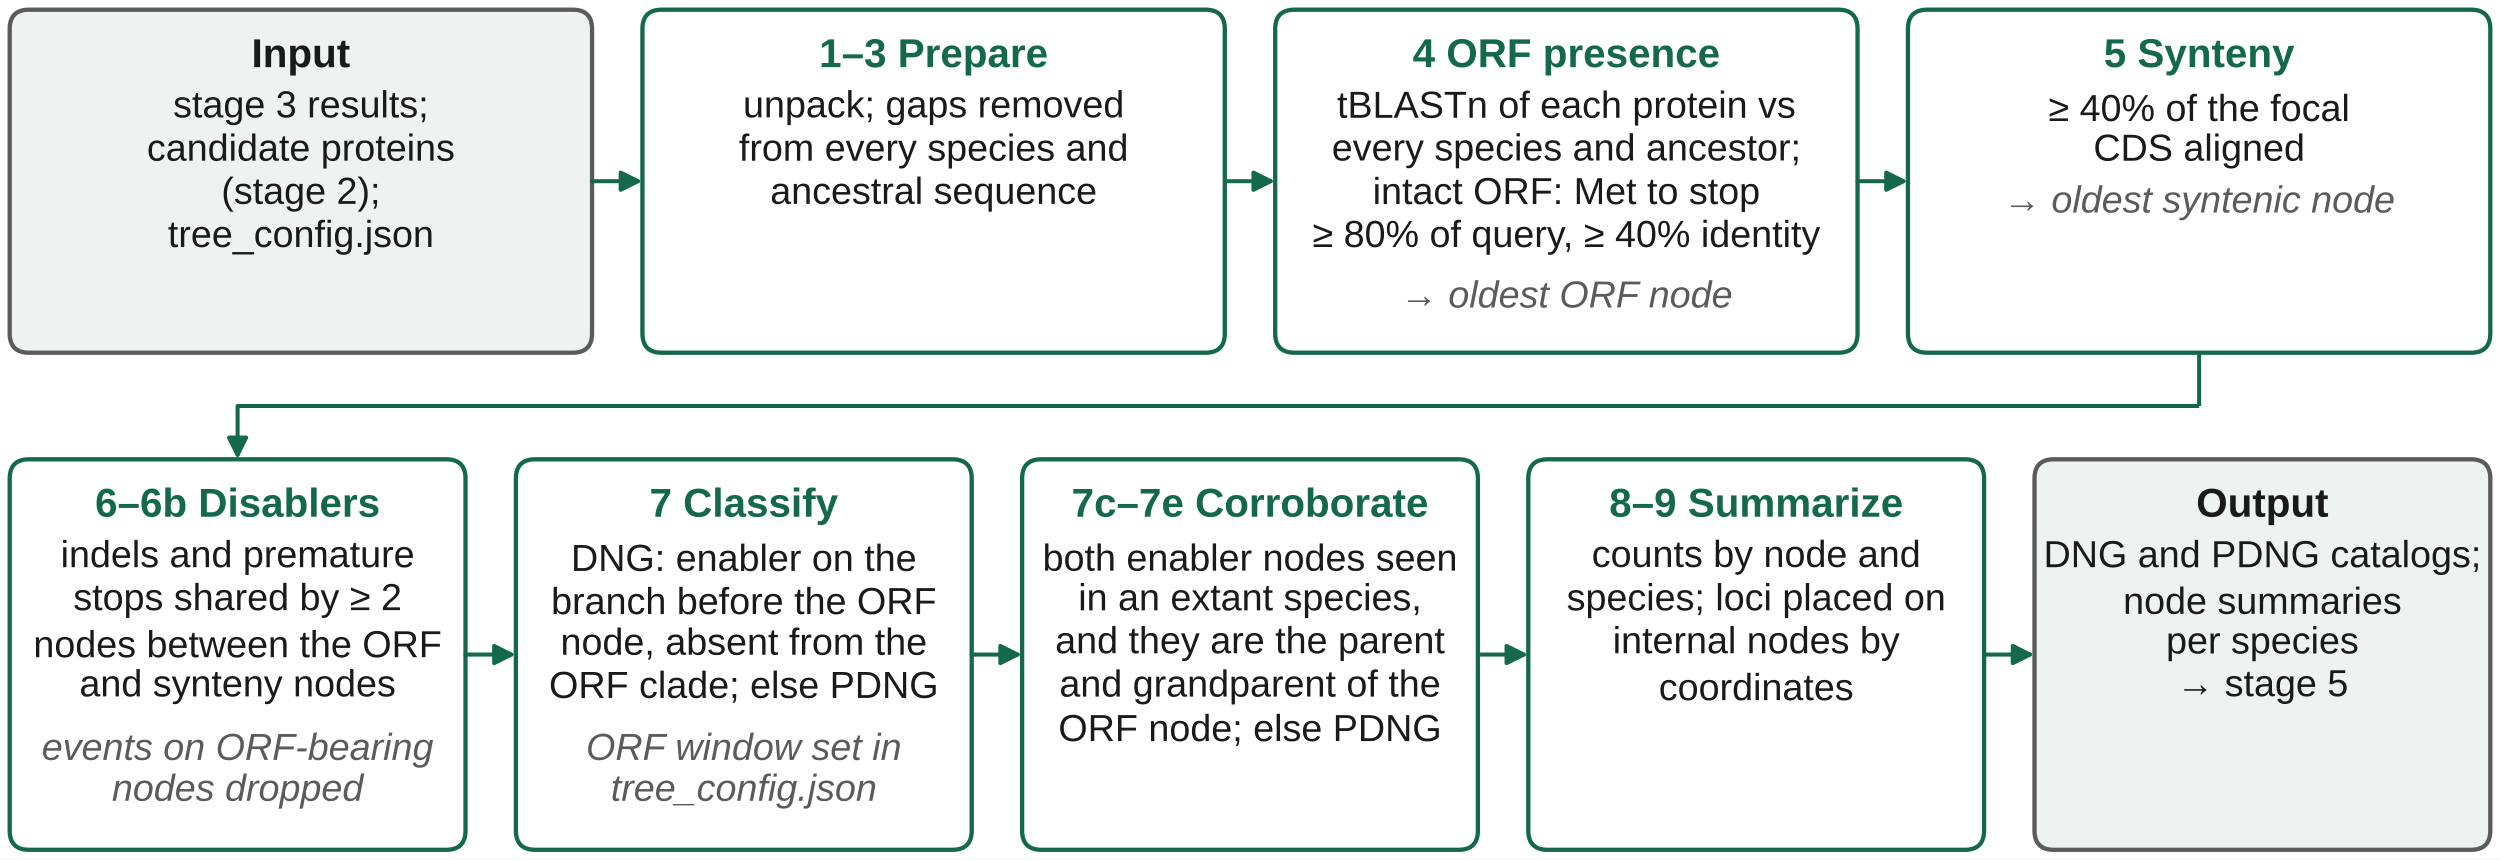
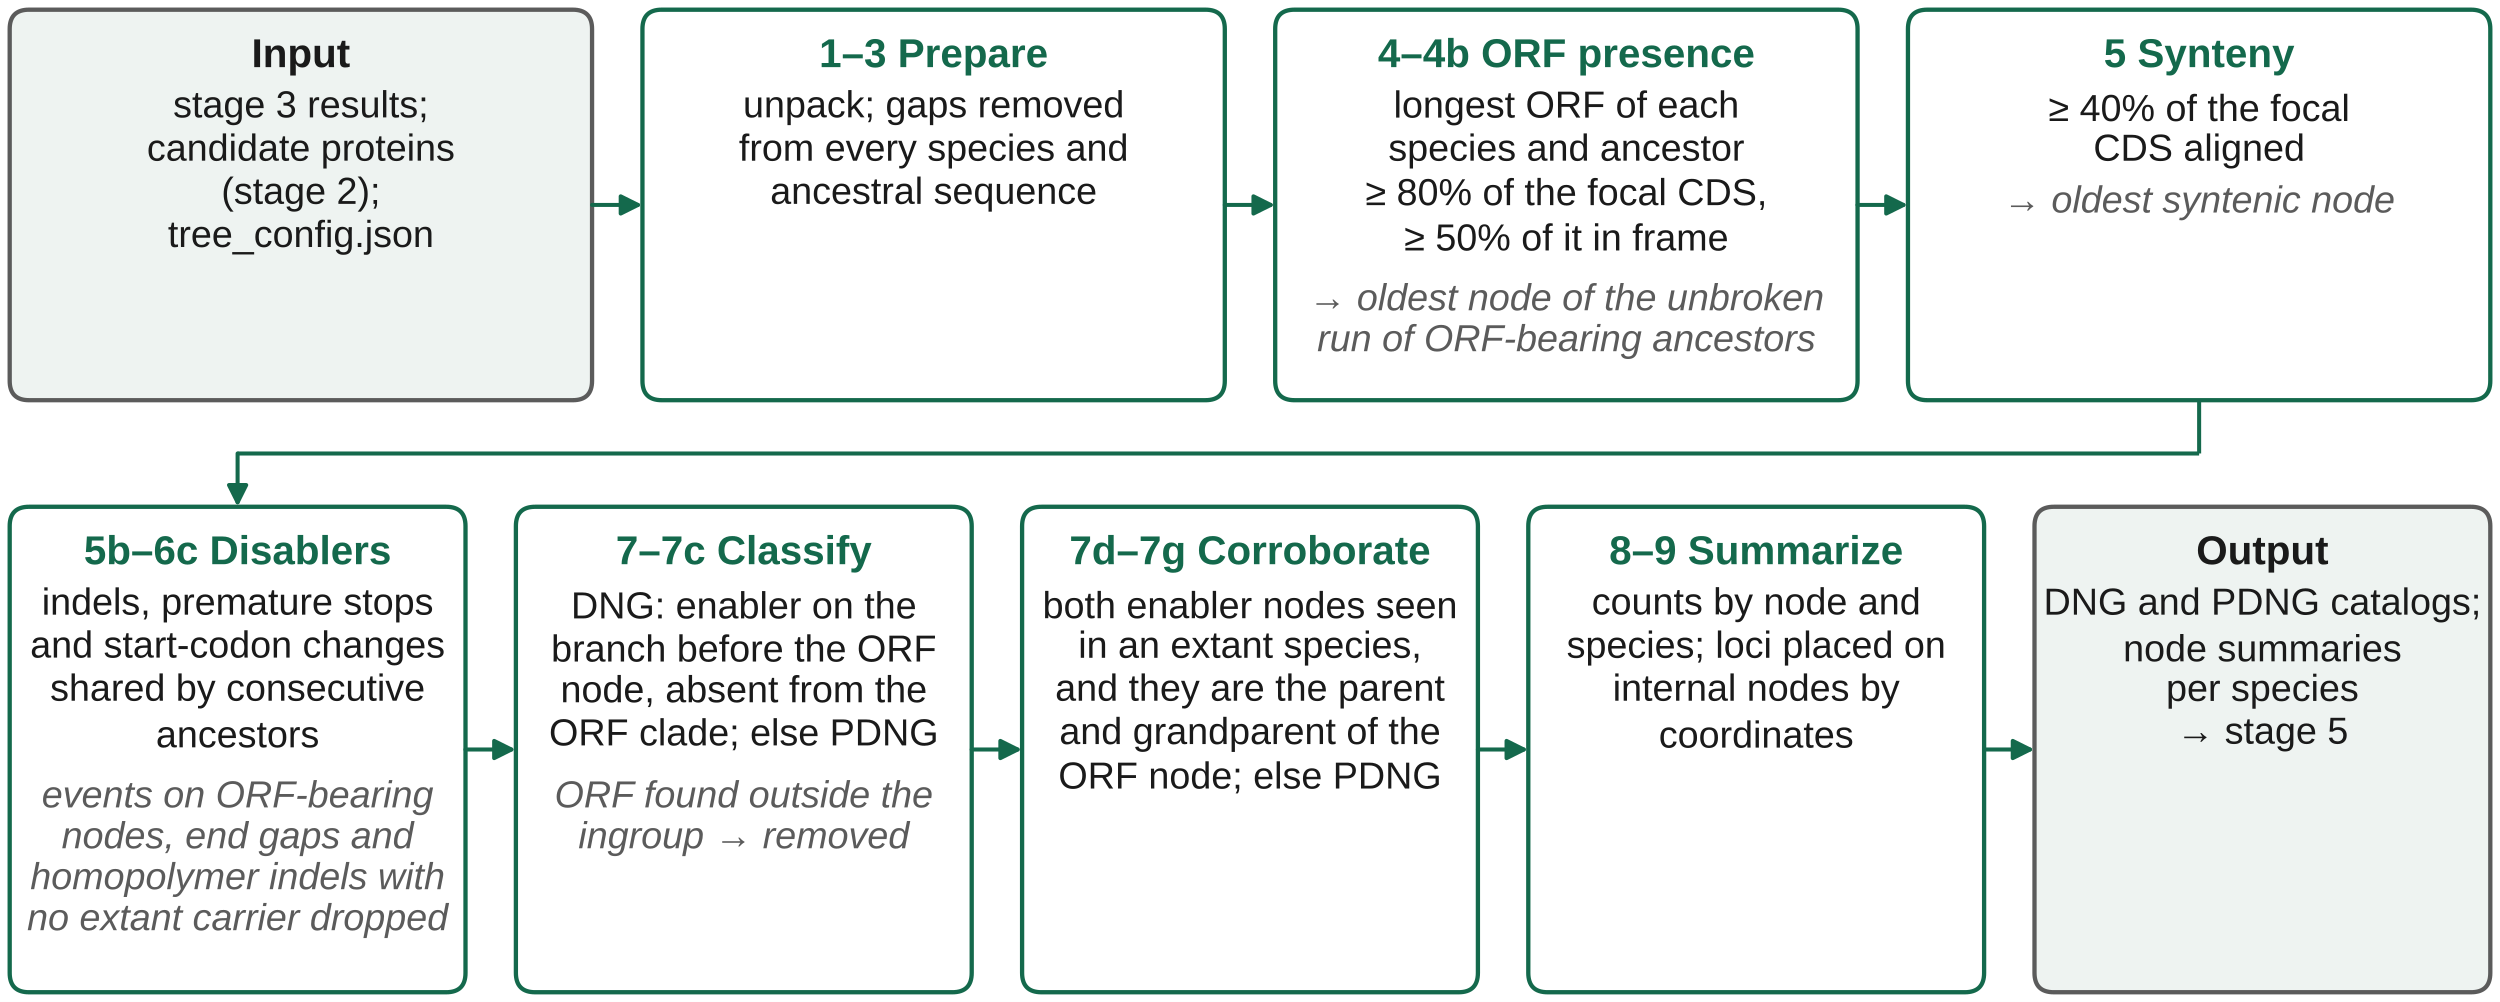
- <svg xmlns="http://www.w3.org/2000/svg" width="928.8pt" height="319.32pt" viewBox="0 0 928.8 319.32" version="1.1">
+ <svg xmlns="http://www.w3.org/2000/svg" width="928.8pt" height="372.24pt" viewBox="0 0 928.8 372.24" version="1.1">
  <defs>
    <style type="text/css">*{stroke-linejoin: round; stroke-linecap: butt}</style>
  </defs>
  <g id="figure_1">
    <g id="patch_1">
-       <path d="M 0 319.32  L 928.8 319.32  L 928.8 0  L 0 0  z " style="fill: #ffffff" />
+       <path d="M 0 372.24  L 928.8 372.24  L 928.8 0  L 0 0  z " style="fill: #ffffff" />
    </g>
    <g id="axes_1">
      <g id="patch_2">
-         <path d="M 10.8 131.04  L 212.76 131.04  Q 219.96 131.04 219.96 123.84  L 219.96 10.8  Q 219.96 3.6 212.76 3.6  L 10.8 3.6  Q 3.6 3.6 3.6 10.8  L 3.6 123.84  Q 3.6 131.04 10.8 131.04  z " clip-path="url(#p3d8bedd207)" style="fill: #eef3f1; stroke: #5b5b5b; stroke-width: 1.6; stroke-linejoin: miter" />
+         <path d="M 10.8 148.68  L 212.76 148.68  Q 219.96 148.68 219.96 141.48  L 219.96 10.8  Q 219.96 3.6 212.76 3.6  L 10.8 3.6  Q 3.6 3.6 3.6 10.8  L 3.6 141.48  Q 3.6 148.68 10.8 148.68  z " clip-path="url(#p89f326a00e)" style="fill: #eef3f1; stroke: #5b5b5b; stroke-width: 1.6; stroke-linejoin: miter" />
      </g>
      <g id="patch_3">
-         <path d="M 245.88 131.04  L 447.84 131.04  Q 455.04 131.04 455.04 123.84  L 455.04 10.8  Q 455.04 3.6 447.84 3.6  L 245.88 3.6  Q 238.68 3.6 238.68 10.8  L 238.68 123.84  Q 238.68 131.04 245.88 131.04  z " clip-path="url(#p3d8bedd207)" style="fill: #ffffff; stroke: #14694c; stroke-width: 1.6; stroke-linejoin: miter" />
+         <path d="M 245.88 148.68  L 447.84 148.68  Q 455.04 148.68 455.04 141.48  L 455.04 10.8  Q 455.04 3.6 447.84 3.6  L 245.88 3.6  Q 238.68 3.6 238.68 10.8  L 238.68 141.48  Q 238.68 148.68 245.88 148.68  z " clip-path="url(#p89f326a00e)" style="fill: #ffffff; stroke: #14694c; stroke-width: 1.6; stroke-linejoin: miter" />
      </g>
      <g id="patch_4">
-         <path d="M 480.96 131.04  L 682.92 131.04  Q 690.12 131.04 690.12 123.84  L 690.12 10.8  Q 690.12 3.6 682.92 3.6  L 480.96 3.6  Q 473.76 3.6 473.76 10.8  L 473.76 123.84  Q 473.76 131.04 480.96 131.04  z " clip-path="url(#p3d8bedd207)" style="fill: #ffffff; stroke: #14694c; stroke-width: 1.6; stroke-linejoin: miter" />
+         <path d="M 480.96 148.68  L 682.92 148.68  Q 690.12 148.68 690.12 141.48  L 690.12 10.8  Q 690.12 3.6 682.92 3.6  L 480.96 3.6  Q 473.76 3.6 473.76 10.8  L 473.76 141.48  Q 473.76 148.68 480.96 148.68  z " clip-path="url(#p89f326a00e)" style="fill: #ffffff; stroke: #14694c; stroke-width: 1.6; stroke-linejoin: miter" />
      </g>
      <g id="patch_5">
-         <path d="M 716.04 131.04  L 918 131.04  Q 925.2 131.04 925.2 123.84  L 925.2 10.8  Q 925.2 3.6 918 3.6  L 716.04 3.6  Q 708.84 3.6 708.84 10.8  L 708.84 123.84  Q 708.84 131.04 716.04 131.04  z " clip-path="url(#p3d8bedd207)" style="fill: #ffffff; stroke: #14694c; stroke-width: 1.6; stroke-linejoin: miter" />
+         <path d="M 716.04 148.68  L 918 148.68  Q 925.2 148.68 925.2 141.48  L 925.2 10.8  Q 925.2 3.6 918 3.6  L 716.04 3.6  Q 708.84 3.6 708.84 10.8  L 708.84 141.48  Q 708.84 148.68 716.04 148.68  z " clip-path="url(#p89f326a00e)" style="fill: #ffffff; stroke: #14694c; stroke-width: 1.6; stroke-linejoin: miter" />
      </g>
      <g id="patch_6">
-         <path d="M 10.8 315.72  L 165.744 315.72  Q 172.944 315.72 172.944 308.52  L 172.944 177.84  Q 172.944 170.64 165.744 170.64  L 10.8 170.64  Q 3.6 170.64 3.6 177.84  L 3.6 308.52  Q 3.6 315.72 10.8 315.72  z " clip-path="url(#p3d8bedd207)" style="fill: #ffffff; stroke: #14694c; stroke-width: 1.6; stroke-linejoin: miter" />
+         <path d="M 10.8 368.64  L 165.744 368.64  Q 172.944 368.64 172.944 361.44  L 172.944 195.48  Q 172.944 188.28 165.744 188.28  L 10.8 188.28  Q 3.6 188.28 3.6 195.48  L 3.6 361.44  Q 3.6 368.64 10.8 368.64  z " clip-path="url(#p89f326a00e)" style="fill: #ffffff; stroke: #14694c; stroke-width: 1.6; stroke-linejoin: miter" />
      </g>
      <g id="patch_7">
-         <path d="M 198.864 315.72  L 353.808 315.72  Q 361.008 315.72 361.008 308.52  L 361.008 177.84  Q 361.008 170.64 353.808 170.64  L 198.864 170.64  Q 191.664 170.64 191.664 177.84  L 191.664 308.52  Q 191.664 315.72 198.864 315.72  z " clip-path="url(#p3d8bedd207)" style="fill: #ffffff; stroke: #14694c; stroke-width: 1.6; stroke-linejoin: miter" />
+         <path d="M 198.864 368.64  L 353.808 368.64  Q 361.008 368.64 361.008 361.44  L 361.008 195.48  Q 361.008 188.28 353.808 188.28  L 198.864 188.28  Q 191.664 188.28 191.664 195.48  L 191.664 361.44  Q 191.664 368.64 198.864 368.64  z " clip-path="url(#p89f326a00e)" style="fill: #ffffff; stroke: #14694c; stroke-width: 1.6; stroke-linejoin: miter" />
      </g>
      <g id="patch_8">
-         <path d="M 386.928 315.72  L 541.872 315.72  Q 549.072 315.72 549.072 308.52  L 549.072 177.84  Q 549.072 170.64 541.872 170.64  L 386.928 170.64  Q 379.728 170.64 379.728 177.84  L 379.728 308.52  Q 379.728 315.72 386.928 315.72  z " clip-path="url(#p3d8bedd207)" style="fill: #ffffff; stroke: #14694c; stroke-width: 1.6; stroke-linejoin: miter" />
+         <path d="M 386.928 368.64  L 541.872 368.64  Q 549.072 368.64 549.072 361.44  L 549.072 195.48  Q 549.072 188.28 541.872 188.28  L 386.928 188.28  Q 379.728 188.28 379.728 195.48  L 379.728 361.44  Q 379.728 368.64 386.928 368.64  z " clip-path="url(#p89f326a00e)" style="fill: #ffffff; stroke: #14694c; stroke-width: 1.6; stroke-linejoin: miter" />
      </g>
      <g id="patch_9">
-         <path d="M 574.992 315.72  L 729.936 315.72  Q 737.136 315.72 737.136 308.52  L 737.136 177.84  Q 737.136 170.64 729.936 170.64  L 574.992 170.64  Q 567.792 170.64 567.792 177.84  L 567.792 308.52  Q 567.792 315.72 574.992 315.72  z " clip-path="url(#p3d8bedd207)" style="fill: #ffffff; stroke: #14694c; stroke-width: 1.6; stroke-linejoin: miter" />
+         <path d="M 574.992 368.64  L 729.936 368.64  Q 737.136 368.64 737.136 361.44  L 737.136 195.48  Q 737.136 188.28 729.936 188.28  L 574.992 188.28  Q 567.792 188.28 567.792 195.48  L 567.792 361.44  Q 567.792 368.64 574.992 368.64  z " clip-path="url(#p89f326a00e)" style="fill: #ffffff; stroke: #14694c; stroke-width: 1.6; stroke-linejoin: miter" />
      </g>
      <g id="patch_10">
-         <path d="M 763.056 315.72  L 918 315.72  Q 925.2 315.72 925.2 308.52  L 925.2 177.84  Q 925.2 170.64 918 170.64  L 763.056 170.64  Q 755.856 170.64 755.856 177.84  L 755.856 308.52  Q 755.856 315.72 763.056 315.72  z " clip-path="url(#p3d8bedd207)" style="fill: #eef3f1; stroke: #5b5b5b; stroke-width: 1.6; stroke-linejoin: miter" />
+         <path d="M 763.056 368.64  L 918 368.64  Q 925.2 368.64 925.2 361.44  L 925.2 195.48  Q 925.2 188.28 918 188.28  L 763.056 188.28  Q 755.856 188.28 755.856 195.48  L 755.856 361.44  Q 755.856 368.64 763.056 368.64  z " clip-path="url(#p89f326a00e)" style="fill: #eef3f1; stroke: #5b5b5b; stroke-width: 1.6; stroke-linejoin: miter" />
      </g>
      <g id="patch_11">
-         <path d="M 219.96 67.32  Q 229.32 67.32 237.003 67.32  " clip-path="url(#p3d8bedd207)" style="fill: none; stroke: #14694c; stroke-width: 1.5; stroke-linecap: round" />
-         <path d="M 230.603 64.12  L 237.003 67.32  L 230.603 70.52  z " clip-path="url(#p3d8bedd207)" style="fill: #14694c; stroke: #14694c; stroke-width: 1.5; stroke-linecap: round" />
+         <path d="M 219.96 76.14  Q 229.32 76.14 237.003 76.14  " clip-path="url(#p89f326a00e)" style="fill: none; stroke: #14694c; stroke-width: 1.5; stroke-linecap: round" />
+         <path d="M 230.603 72.94  L 237.003 76.14  L 230.603 79.34  z " clip-path="url(#p89f326a00e)" style="fill: #14694c; stroke: #14694c; stroke-width: 1.5; stroke-linecap: round" />
      </g>
      <g id="patch_12">
-         <path d="M 455.04 67.32  Q 464.4 67.32 472.083 67.32  " clip-path="url(#p3d8bedd207)" style="fill: none; stroke: #14694c; stroke-width: 1.5; stroke-linecap: round" />
-         <path d="M 465.683 64.12  L 472.083 67.32  L 465.683 70.52  z " clip-path="url(#p3d8bedd207)" style="fill: #14694c; stroke: #14694c; stroke-width: 1.5; stroke-linecap: round" />
+         <path d="M 455.04 76.14  Q 464.4 76.14 472.083 76.14  " clip-path="url(#p89f326a00e)" style="fill: none; stroke: #14694c; stroke-width: 1.5; stroke-linecap: round" />
+         <path d="M 465.683 72.94  L 472.083 76.14  L 465.683 79.34  z " clip-path="url(#p89f326a00e)" style="fill: #14694c; stroke: #14694c; stroke-width: 1.5; stroke-linecap: round" />
      </g>
      <g id="patch_13">
-         <path d="M 690.12 67.32  Q 699.48 67.32 707.163 67.32  " clip-path="url(#p3d8bedd207)" style="fill: none; stroke: #14694c; stroke-width: 1.5; stroke-linecap: round" />
-         <path d="M 700.763 64.12  L 707.163 67.32  L 700.763 70.52  z " clip-path="url(#p3d8bedd207)" style="fill: #14694c; stroke: #14694c; stroke-width: 1.5; stroke-linecap: round" />
+         <path d="M 690.12 76.14  Q 699.48 76.14 707.163 76.14  " clip-path="url(#p89f326a00e)" style="fill: none; stroke: #14694c; stroke-width: 1.5; stroke-linecap: round" />
+         <path d="M 700.763 72.94  L 707.163 76.14  L 700.763 79.34  z " clip-path="url(#p89f326a00e)" style="fill: #14694c; stroke: #14694c; stroke-width: 1.5; stroke-linecap: round" />
      </g>
      <g id="patch_14">
-         <path d="M 172.944 243.18  Q 182.304 243.18 189.987 243.18  " clip-path="url(#p3d8bedd207)" style="fill: none; stroke: #14694c; stroke-width: 1.5; stroke-linecap: round" />
-         <path d="M 183.587 239.98  L 189.987 243.18  L 183.587 246.38  z " clip-path="url(#p3d8bedd207)" style="fill: #14694c; stroke: #14694c; stroke-width: 1.5; stroke-linecap: round" />
+         <path d="M 172.944 278.46  Q 182.304 278.46 189.987 278.46  " clip-path="url(#p89f326a00e)" style="fill: none; stroke: #14694c; stroke-width: 1.5; stroke-linecap: round" />
+         <path d="M 183.587 275.26  L 189.987 278.46  L 183.587 281.66  z " clip-path="url(#p89f326a00e)" style="fill: #14694c; stroke: #14694c; stroke-width: 1.5; stroke-linecap: round" />
      </g>
      <g id="patch_15">
-         <path d="M 361.008 243.18  Q 370.368 243.18 378.051 243.18  " clip-path="url(#p3d8bedd207)" style="fill: none; stroke: #14694c; stroke-width: 1.5; stroke-linecap: round" />
-         <path d="M 371.651 239.98  L 378.051 243.18  L 371.651 246.38  z " clip-path="url(#p3d8bedd207)" style="fill: #14694c; stroke: #14694c; stroke-width: 1.5; stroke-linecap: round" />
+         <path d="M 361.008 278.46  Q 370.368 278.46 378.051 278.46  " clip-path="url(#p89f326a00e)" style="fill: none; stroke: #14694c; stroke-width: 1.5; stroke-linecap: round" />
+         <path d="M 371.651 275.26  L 378.051 278.46  L 371.651 281.66  z " clip-path="url(#p89f326a00e)" style="fill: #14694c; stroke: #14694c; stroke-width: 1.5; stroke-linecap: round" />
      </g>
      <g id="patch_16">
-         <path d="M 549.072 243.18  Q 558.432 243.18 566.115 243.18  " clip-path="url(#p3d8bedd207)" style="fill: none; stroke: #14694c; stroke-width: 1.5; stroke-linecap: round" />
-         <path d="M 559.715 239.98  L 566.115 243.18  L 559.715 246.38  z " clip-path="url(#p3d8bedd207)" style="fill: #14694c; stroke: #14694c; stroke-width: 1.5; stroke-linecap: round" />
+         <path d="M 549.072 278.46  Q 558.432 278.46 566.115 278.46  " clip-path="url(#p89f326a00e)" style="fill: none; stroke: #14694c; stroke-width: 1.5; stroke-linecap: round" />
+         <path d="M 559.715 275.26  L 566.115 278.46  L 559.715 281.66  z " clip-path="url(#p89f326a00e)" style="fill: #14694c; stroke: #14694c; stroke-width: 1.5; stroke-linecap: round" />
      </g>
      <g id="patch_17">
-         <path d="M 737.136 243.18  Q 746.496 243.18 754.179 243.18  " clip-path="url(#p3d8bedd207)" style="fill: none; stroke: #14694c; stroke-width: 1.5; stroke-linecap: round" />
-         <path d="M 747.779 239.98  L 754.179 243.18  L 747.779 246.38  z " clip-path="url(#p3d8bedd207)" style="fill: #14694c; stroke: #14694c; stroke-width: 1.5; stroke-linecap: round" />
+         <path d="M 737.136 278.46  Q 746.496 278.46 754.179 278.46  " clip-path="url(#p89f326a00e)" style="fill: none; stroke: #14694c; stroke-width: 1.5; stroke-linecap: round" />
+         <path d="M 747.779 275.26  L 754.179 278.46  L 747.779 281.66  z " clip-path="url(#p89f326a00e)" style="fill: #14694c; stroke: #14694c; stroke-width: 1.5; stroke-linecap: round" />
      </g>
      <g id="line2d_1">
-         <path d="M 817.02 131.04  L 817.02 150.84  " clip-path="url(#p3d8bedd207)" style="fill: none; stroke: #14694c; stroke-width: 1.5" />
+         <path d="M 817.02 148.68  L 817.02 168.48  " clip-path="url(#p89f326a00e)" style="fill: none; stroke: #14694c; stroke-width: 1.5" />
      </g>
      <g id="line2d_2">
-         <path d="M 88.272 150.84  L 817.02 150.84  " clip-path="url(#p3d8bedd207)" style="fill: none; stroke: #14694c; stroke-width: 1.5" />
+         <path d="M 88.272 168.48  L 817.02 168.48  " clip-path="url(#p89f326a00e)" style="fill: none; stroke: #14694c; stroke-width: 1.5" />
      </g>
      <g id="patch_18">
-         <path d="M 88.272 150.84  Q 88.272 160.74 88.272 168.963  " clip-path="url(#p3d8bedd207)" style="fill: none; stroke: #14694c; stroke-width: 1.5; stroke-linecap: round" />
-         <path d="M 91.472 162.563  L 88.272 168.963  L 85.072 162.563  z " clip-path="url(#p3d8bedd207)" style="fill: #14694c; stroke: #14694c; stroke-width: 1.5; stroke-linecap: round" />
+         <path d="M 88.272 168.48  Q 88.272 178.38 88.272 186.603  " clip-path="url(#p89f326a00e)" style="fill: none; stroke: #14694c; stroke-width: 1.5; stroke-linecap: round" />
+         <path d="M 91.472 180.203  L 88.272 186.603  L 85.072 180.203  z " clip-path="url(#p89f326a00e)" style="fill: #14694c; stroke: #14694c; stroke-width: 1.5; stroke-linecap: round" />
      </g>
      <g id="text_1">
        <text style="font-weight: 700; font-size: 15px; font-family: 'Arial'; text-anchor: middle; fill: #1a1a1a" x="111.78" y="24.942" transform="rotate(-0 111.78 24.94184)">Input</text>
      </g>
      <g id="text_2">
        <text style="font-size: 14px; font-family: 'Arial'; fill: #1a1a1a" transform="translate(64.31453 43.61256)">stage 3 results;</text>
        <text style="font-size: 14px; font-family: 'Arial'; fill: #1a1a1a" transform="translate(54.57797 59.70299)">candidate proteins</text>
        <text style="font-size: 14px; font-family: 'Arial'; fill: #1a1a1a" transform="translate(82.21375 75.73545)">(stage 2);</text>
        <text style="font-size: 14px; font-family: 'Arial'; fill: #1a1a1a" transform="translate(62.36328 91.76463)">tree_config.json</text>
      </g>
      <g id="text_3">
        <text style="font-weight: 700; font-size: 15px; font-family: 'Arial'; text-anchor: middle; fill: #14694c" x="346.86" y="24.942" transform="rotate(-0 346.86 24.94184)">1–3  Prepare</text>
      </g>
      <g id="text_4">
        <text style="font-size: 14px; font-family: 'Arial'; fill: #1a1a1a" transform="translate(276.0452 43.59178)">unpack; gaps removed</text>
        <text style="font-size: 14px; font-family: 'Arial'; fill: #1a1a1a" transform="translate(274.4997 59.70627)">from every species and</text>
        <text style="font-size: 14px; font-family: 'Arial'; fill: #1a1a1a" transform="translate(286.158 75.73217)">ancestral sequence</text>
      </g>
      <g id="text_5">
-         <text style="font-weight: 700; font-size: 15px; font-family: 'Arial'; text-anchor: middle; fill: #14694c" x="581.94" y="24.942" transform="rotate(-0 581.94 24.94184)">4  ORF presence</text>
+         <text style="font-weight: 700; font-size: 15px; font-family: 'Arial'; text-anchor: middle; fill: #14694c" x="581.94" y="24.942" transform="rotate(-0 581.94 24.94184)">4–4b  ORF presence</text>
      </g>
      <g id="text_6">
-         <text style="font-size: 14px; font-family: 'Arial'; fill: #1a1a1a" transform="translate(496.7314 43.75912)">tBLASTn of each protein vs</text>
-         <text style="font-size: 14px; font-family: 'Arial'; fill: #1a1a1a" transform="translate(494.7878 59.62096)">every species and ancestor;</text>
-         <text style="font-size: 14px; font-family: 'Arial'; fill: #1a1a1a" transform="translate(509.9756 75.82185)">intact ORF: Met to stop</text>
-         <text style="font-size: 14px; font-family: 'Arial'; fill: #1a1a1a" transform="translate(487.6183 91.76463)">≥ 80% of query, ≥ 40% identity</text>
+         <text style="font-size: 14px; font-family: 'Arial'; fill: #1a1a1a" transform="translate(517.7445 43.68147)">longest ORF of each</text>
+         <text style="font-size: 14px; font-family: 'Arial'; fill: #1a1a1a" transform="translate(515.7933 59.70299)">species and ancestor</text>
+         <text style="font-size: 14px; font-family: 'Arial'; fill: #1a1a1a" transform="translate(507.2872 76.21779)">≥ 80% of the focal CDS,</text>
+         <text style="font-size: 14px; font-family: 'Arial'; fill: #1a1a1a" transform="translate(521.6875 93.05307)">≥ 50% of it in frame</text>
      </g>
      <g id="text_7">
-         <text style="font-style: italic; font-size: 14px; font-family: 'Arial'; text-anchor: middle; fill: #5b5b5b" x="581.94" y="114.232" transform="rotate(-0 581.94 114.2324)">→ oldest ORF node</text>
+         <text style="font-style: italic; font-size: 14px; font-family: 'Arial'; fill: #5b5b5b" transform="translate(486.2139 115.2817)">→ oldest node of the unbroken</text>
+         <text style="font-style: italic; font-size: 14px; font-family: 'Arial'; fill: #5b5b5b" transform="translate(489.3508 130.478)">run of ORF-bearing ancestors</text>
      </g>
      <g id="text_8">
        <text style="font-weight: 700; font-size: 15px; font-family: 'Arial'; text-anchor: middle; fill: #14694c" x="817.02" y="24.942" transform="rotate(-0 817.02 24.94169)">5  Synteny</text>
      </g>
      <g id="text_9">
        <text style="font-size: 14px; font-family: 'Arial'; fill: #1a1a1a" transform="translate(761.0364 44.96553)">≥ 40% of the focal</text>
        <text style="font-size: 14px; font-family: 'Arial'; fill: #1a1a1a" transform="translate(777.7216 59.70627)">CDS aligned</text>
      </g>
      <g id="text_10">
        <text style="font-style: italic; font-size: 14px; font-family: 'Arial'; text-anchor: middle; fill: #5b5b5b" x="817.02" y="78.952" transform="rotate(-0 817.02 78.95238)">→ oldest syntenic node</text>
      </g>
      <g id="text_11">
-         <text style="font-weight: 700; font-size: 15px; font-family: 'Arial'; text-anchor: middle; fill: #14694c" x="88.272" y="191.982" transform="rotate(-0 88.272 191.9818)">6–6b  Disablers</text>
+         <text style="font-weight: 700; font-size: 15px; font-family: 'Arial'; text-anchor: middle; fill: #14694c" x="88.272" y="209.622" transform="rotate(-0 88.272 209.6218)">5b–6c  Disablers</text>
      </g>
      <g id="text_12">
-         <text style="font-size: 14px; font-family: 'Arial'; fill: #1a1a1a" transform="translate(22.51575 210.7138)">indels and premature</text>
-         <text style="font-size: 14px; font-family: 'Arial'; fill: #1a1a1a" transform="translate(27.23419 226.6817)">stops shared by ≥ 2</text>
-         <text style="font-size: 14px; font-family: 'Arial'; fill: #1a1a1a" transform="translate(12.39856 244.1678)">nodes between the ORF</text>
-         <text style="font-size: 14px; font-family: 'Arial'; fill: #1a1a1a" transform="translate(29.51138 258.7193)">and synteny nodes</text>
+         <text style="font-size: 14px; font-family: 'Arial'; fill: #1a1a1a" transform="translate(15.51903 228.3538)">indels, premature stops</text>
+         <text style="font-size: 14px; font-family: 'Arial'; fill: #1a1a1a" transform="translate(11.22716 244.301)">and start-codon changes</text>
+         <text style="font-size: 14px; font-family: 'Arial'; fill: #1a1a1a" transform="translate(18.62528 260.3301)">shared by consecutive</text>
+         <text style="font-size: 14px; font-family: 'Arial'; fill: #1a1a1a" transform="translate(57.92591 277.6379)">ancestors</text>
      </g>
      <g id="text_13">
-         <text style="font-style: italic; font-size: 14px; font-family: 'Arial'; fill: #5b5b5b" transform="translate(15.51903 282.3217)">events on ORF-bearing</text>
-         <text style="font-style: italic; font-size: 14px; font-family: 'Arial'; fill: #5b5b5b" transform="translate(41.56997 297.518)">nodes dropped</text>
+         <text style="font-style: italic; font-size: 14px; font-family: 'Arial'; fill: #5b5b5b" transform="translate(15.51903 299.9617)">events on ORF-bearing</text>
+         <text style="font-style: italic; font-size: 14px; font-family: 'Arial'; fill: #5b5b5b" transform="translate(22.88872 315.158)">nodes, end gaps and</text>
+         <text style="font-style: italic; font-size: 14px; font-family: 'Arial'; fill: #5b5b5b" transform="translate(11.24247 330.3543)">homopolymer indels with</text>
+         <text style="font-style: italic; font-size: 14px; font-family: 'Arial'; fill: #5b5b5b" transform="translate(10.06559 345.5919)">no extant carrier dropped</text>
      </g>
      <g id="text_14">
-         <text style="font-weight: 700; font-size: 15px; font-family: 'Arial'; text-anchor: middle; fill: #14694c" x="276.336" y="191.982" transform="rotate(-0 276.336 191.9817)">7  Classify</text>
+         <text style="font-weight: 700; font-size: 15px; font-family: 'Arial'; text-anchor: middle; fill: #14694c" x="276.336" y="209.622" transform="rotate(-0 276.336 209.6217)">7–7c  Classify</text>
      </g>
      <g id="text_15">
-         <text style="font-size: 14px; font-family: 'Arial'; fill: #1a1a1a" transform="translate(212.1372 212.1051)">DNG: enabler on the</text>
-         <text style="font-size: 14px; font-family: 'Arial'; fill: #1a1a1a" transform="translate(204.749 228.1386)">branch before the ORF</text>
-         <text style="font-size: 14px; font-family: 'Arial'; fill: #1a1a1a" transform="translate(208.2424 243.2578)">node, absent from the</text>
-         <text style="font-size: 14px; font-family: 'Arial'; fill: #1a1a1a" transform="translate(203.9833 259.2913)">ORF clade; else PDNG</text>
+         <text style="font-size: 14px; font-family: 'Arial'; fill: #1a1a1a" transform="translate(212.1372 229.7451)">DNG: enabler on the</text>
+         <text style="font-size: 14px; font-family: 'Arial'; fill: #1a1a1a" transform="translate(204.749 245.7786)">branch before the ORF</text>
+         <text style="font-size: 14px; font-family: 'Arial'; fill: #1a1a1a" transform="translate(208.2424 260.8978)">node, absent from the</text>
+         <text style="font-size: 14px; font-family: 'Arial'; fill: #1a1a1a" transform="translate(203.9833 276.9313)">ORF clade; else PDNG</text>
      </g>
      <g id="text_16">
-         <text style="font-style: italic; font-size: 14px; font-family: 'Arial'; fill: #5b5b5b" transform="translate(217.7241 282.3217)">ORF window set in</text>
-         <text style="font-style: italic; font-size: 14px; font-family: 'Arial'; fill: #5b5b5b" transform="translate(226.9193 297.518)">tree_config.json</text>
+         <text style="font-style: italic; font-size: 14px; font-family: 'Arial'; fill: #5b5b5b" transform="translate(206.0374 299.9617)">ORF found outside the</text>
+         <text style="font-style: italic; font-size: 14px; font-family: 'Arial'; fill: #5b5b5b" transform="translate(214.8651 315.158)">ingroup → removed</text>
      </g>
      <g id="text_17">
-         <text style="font-weight: 700; font-size: 15px; font-family: 'Arial'; text-anchor: middle; fill: #14694c" x="464.4" y="191.982" transform="rotate(-0 464.4 191.9818)">7c–7e  Corroborate</text>
+         <text style="font-weight: 700; font-size: 15px; font-family: 'Arial'; text-anchor: middle; fill: #14694c" x="464.4" y="209.622" transform="rotate(-0 464.4 209.6217)">7d–7g  Corroborate</text>
      </g>
      <g id="text_18">
-         <text style="font-size: 14px; font-family: 'Arial'; fill: #1a1a1a" transform="translate(387.3453 212.023)">both enabler nodes seen</text>
-         <text style="font-size: 14px; font-family: 'Arial'; fill: #1a1a1a" transform="translate(400.5873 226.743)">in an extant species,</text>
-         <text style="font-size: 14px; font-family: 'Arial'; fill: #1a1a1a" transform="translate(392.0211 242.6901)">and they are the parent</text>
-         <text style="font-size: 14px; font-family: 'Arial'; fill: #1a1a1a" transform="translate(393.5731 258.8046)">and grandparent of the</text>
-         <text style="font-size: 14px; font-family: 'Arial'; fill: #1a1a1a" transform="translate(393.21 275.3205)">ORF node; else PDNG</text>
+         <text style="font-size: 14px; font-family: 'Arial'; fill: #1a1a1a" transform="translate(387.3453 229.663)">both enabler nodes seen</text>
+         <text style="font-size: 14px; font-family: 'Arial'; fill: #1a1a1a" transform="translate(400.5873 244.383)">in an extant species,</text>
+         <text style="font-size: 14px; font-family: 'Arial'; fill: #1a1a1a" transform="translate(392.0211 260.3301)">and they are the parent</text>
+         <text style="font-size: 14px; font-family: 'Arial'; fill: #1a1a1a" transform="translate(393.5731 276.4446)">and grandparent of the</text>
+         <text style="font-size: 14px; font-family: 'Arial'; fill: #1a1a1a" transform="translate(393.21 292.9605)">ORF node; else PDNG</text>
      </g>
      <g id="text_19">
-         <text style="font-weight: 700; font-size: 15px; font-family: 'Arial'; text-anchor: middle; fill: #14694c" x="652.464" y="191.982" transform="rotate(-0 652.464 191.9818)">8–9  Summarize</text>
+         <text style="font-weight: 700; font-size: 15px; font-family: 'Arial'; text-anchor: middle; fill: #14694c" x="652.464" y="209.622" transform="rotate(-0 652.464 209.6218)">8–9  Summarize</text>
      </g>
      <g id="text_20">
-         <text style="font-size: 14px; font-family: 'Arial'; fill: #1a1a1a" transform="translate(591.366 210.6318)">counts by node and</text>
-         <text style="font-size: 14px; font-family: 'Arial'; fill: #1a1a1a" transform="translate(582.0374 226.743)">species; loci placed on</text>
-         <text style="font-size: 14px; font-family: 'Arial'; fill: #1a1a1a" transform="translate(599.1546 242.6901)">internal nodes by</text>
-         <text style="font-size: 14px; font-family: 'Arial'; fill: #1a1a1a" transform="translate(616.2773 260.1106)">coordinates</text>
+         <text style="font-size: 14px; font-family: 'Arial'; fill: #1a1a1a" transform="translate(591.366 228.2718)">counts by node and</text>
+         <text style="font-size: 14px; font-family: 'Arial'; fill: #1a1a1a" transform="translate(582.0374 244.383)">species; loci placed on</text>
+         <text style="font-size: 14px; font-family: 'Arial'; fill: #1a1a1a" transform="translate(599.1546 260.3301)">internal nodes by</text>
+         <text style="font-size: 14px; font-family: 'Arial'; fill: #1a1a1a" transform="translate(616.2773 277.7506)">coordinates</text>
      </g>
      <g id="text_21">
-         <text style="font-weight: 700; font-size: 15px; font-family: 'Arial'; text-anchor: middle; fill: #1a1a1a" x="840.528" y="191.982" transform="rotate(-0 840.528 191.9818)">Output</text>
+         <text style="font-weight: 700; font-size: 15px; font-family: 'Arial'; text-anchor: middle; fill: #1a1a1a" x="840.528" y="209.622" transform="rotate(-0 840.528 209.6218)">Output</text>
      </g>
      <g id="text_22">
-         <text style="font-size: 14px; font-family: 'Arial'; fill: #1a1a1a" transform="translate(759.2208 210.7171)">DNG and PDNG catalogs;</text>
-         <text style="font-size: 14px; font-family: 'Arial'; fill: #1a1a1a" transform="translate(788.7871 228.0522)">node summaries</text>
-         <text style="font-size: 14px; font-family: 'Arial'; fill: #1a1a1a" transform="translate(804.7339 242.7722)">per species</text>
-         <text style="font-size: 14px; font-family: 'Arial'; fill: #1a1a1a" transform="translate(808.6233 258.6515)">→ stage 5</text>
+         <text style="font-size: 14px; font-family: 'Arial'; fill: #1a1a1a" transform="translate(759.2208 228.3571)">DNG and PDNG catalogs;</text>
+         <text style="font-size: 14px; font-family: 'Arial'; fill: #1a1a1a" transform="translate(788.7871 245.6922)">node summaries</text>
+         <text style="font-size: 14px; font-family: 'Arial'; fill: #1a1a1a" transform="translate(804.7339 260.4122)">per species</text>
+         <text style="font-size: 14px; font-family: 'Arial'; fill: #1a1a1a" transform="translate(808.6233 276.2915)">→ stage 5</text>
      </g>
    </g>
  </g>
  <defs>
-     <clipPath id="p3d8bedd207">
-       <rect x="0" y="0" width="928.8" height="319.32" />
+     <clipPath id="p89f326a00e">
+       <rect x="0" y="0" width="928.8" height="372.24" />
    </clipPath>
  </defs>
</svg>
